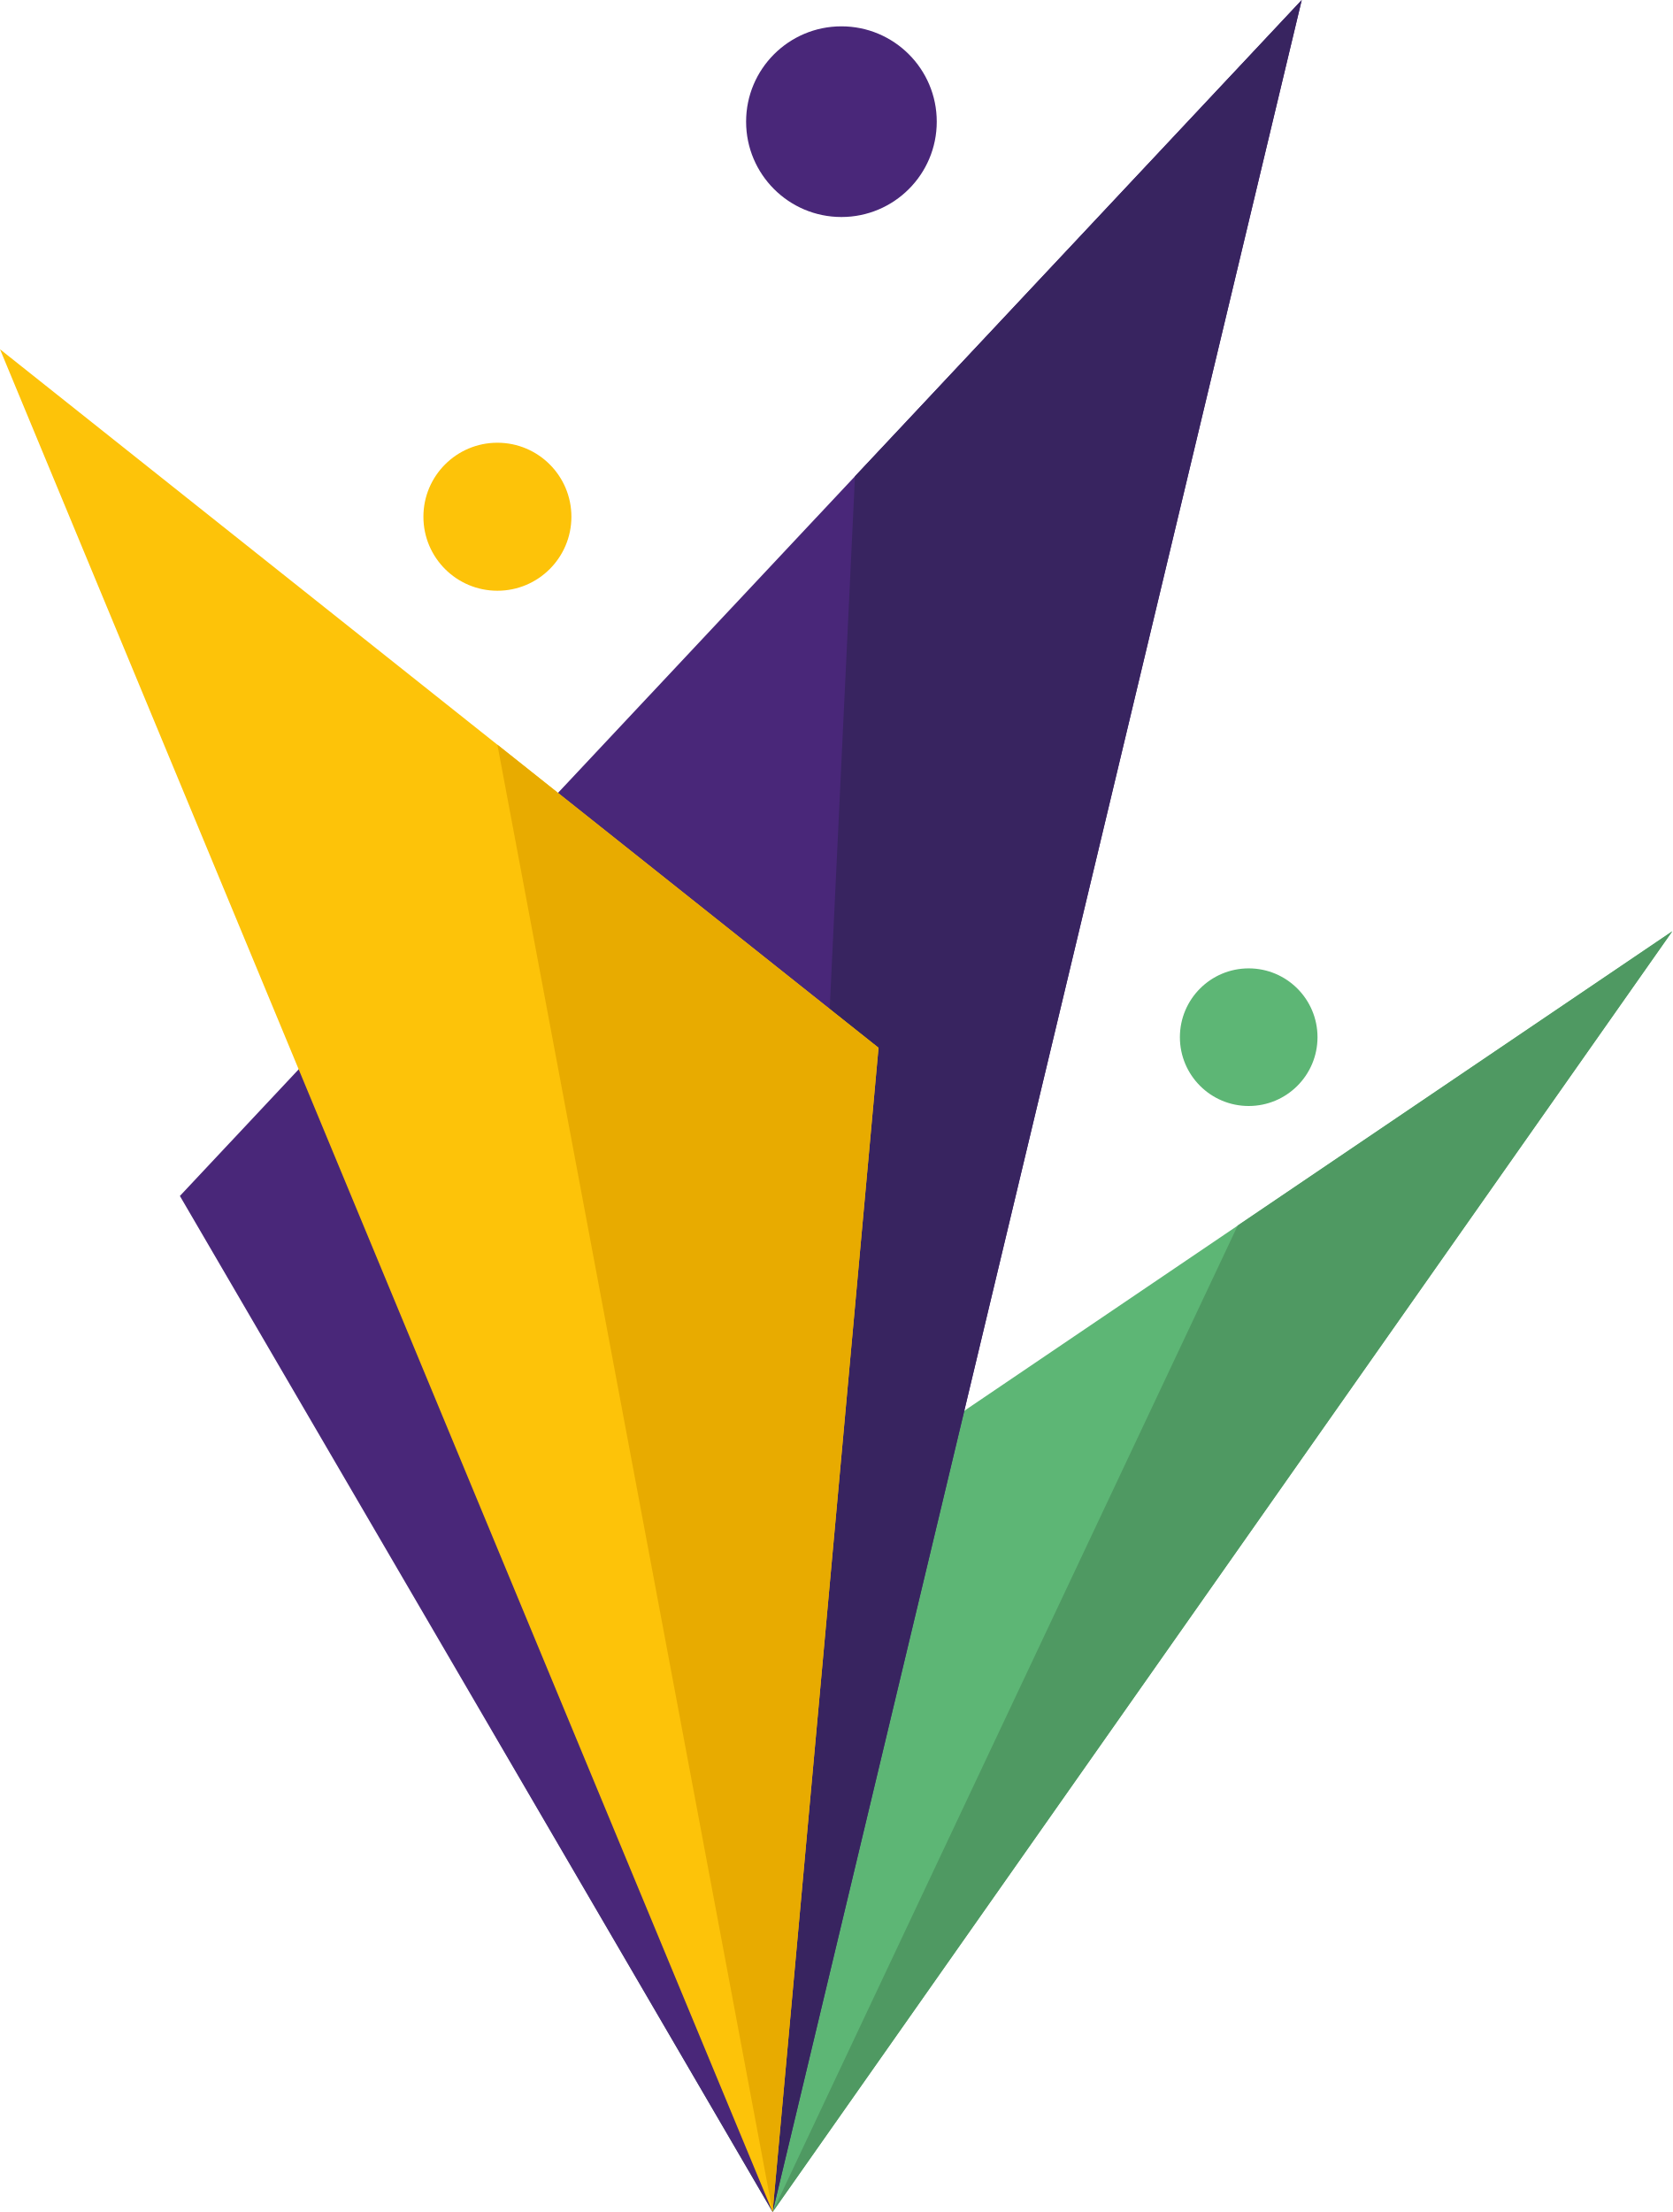
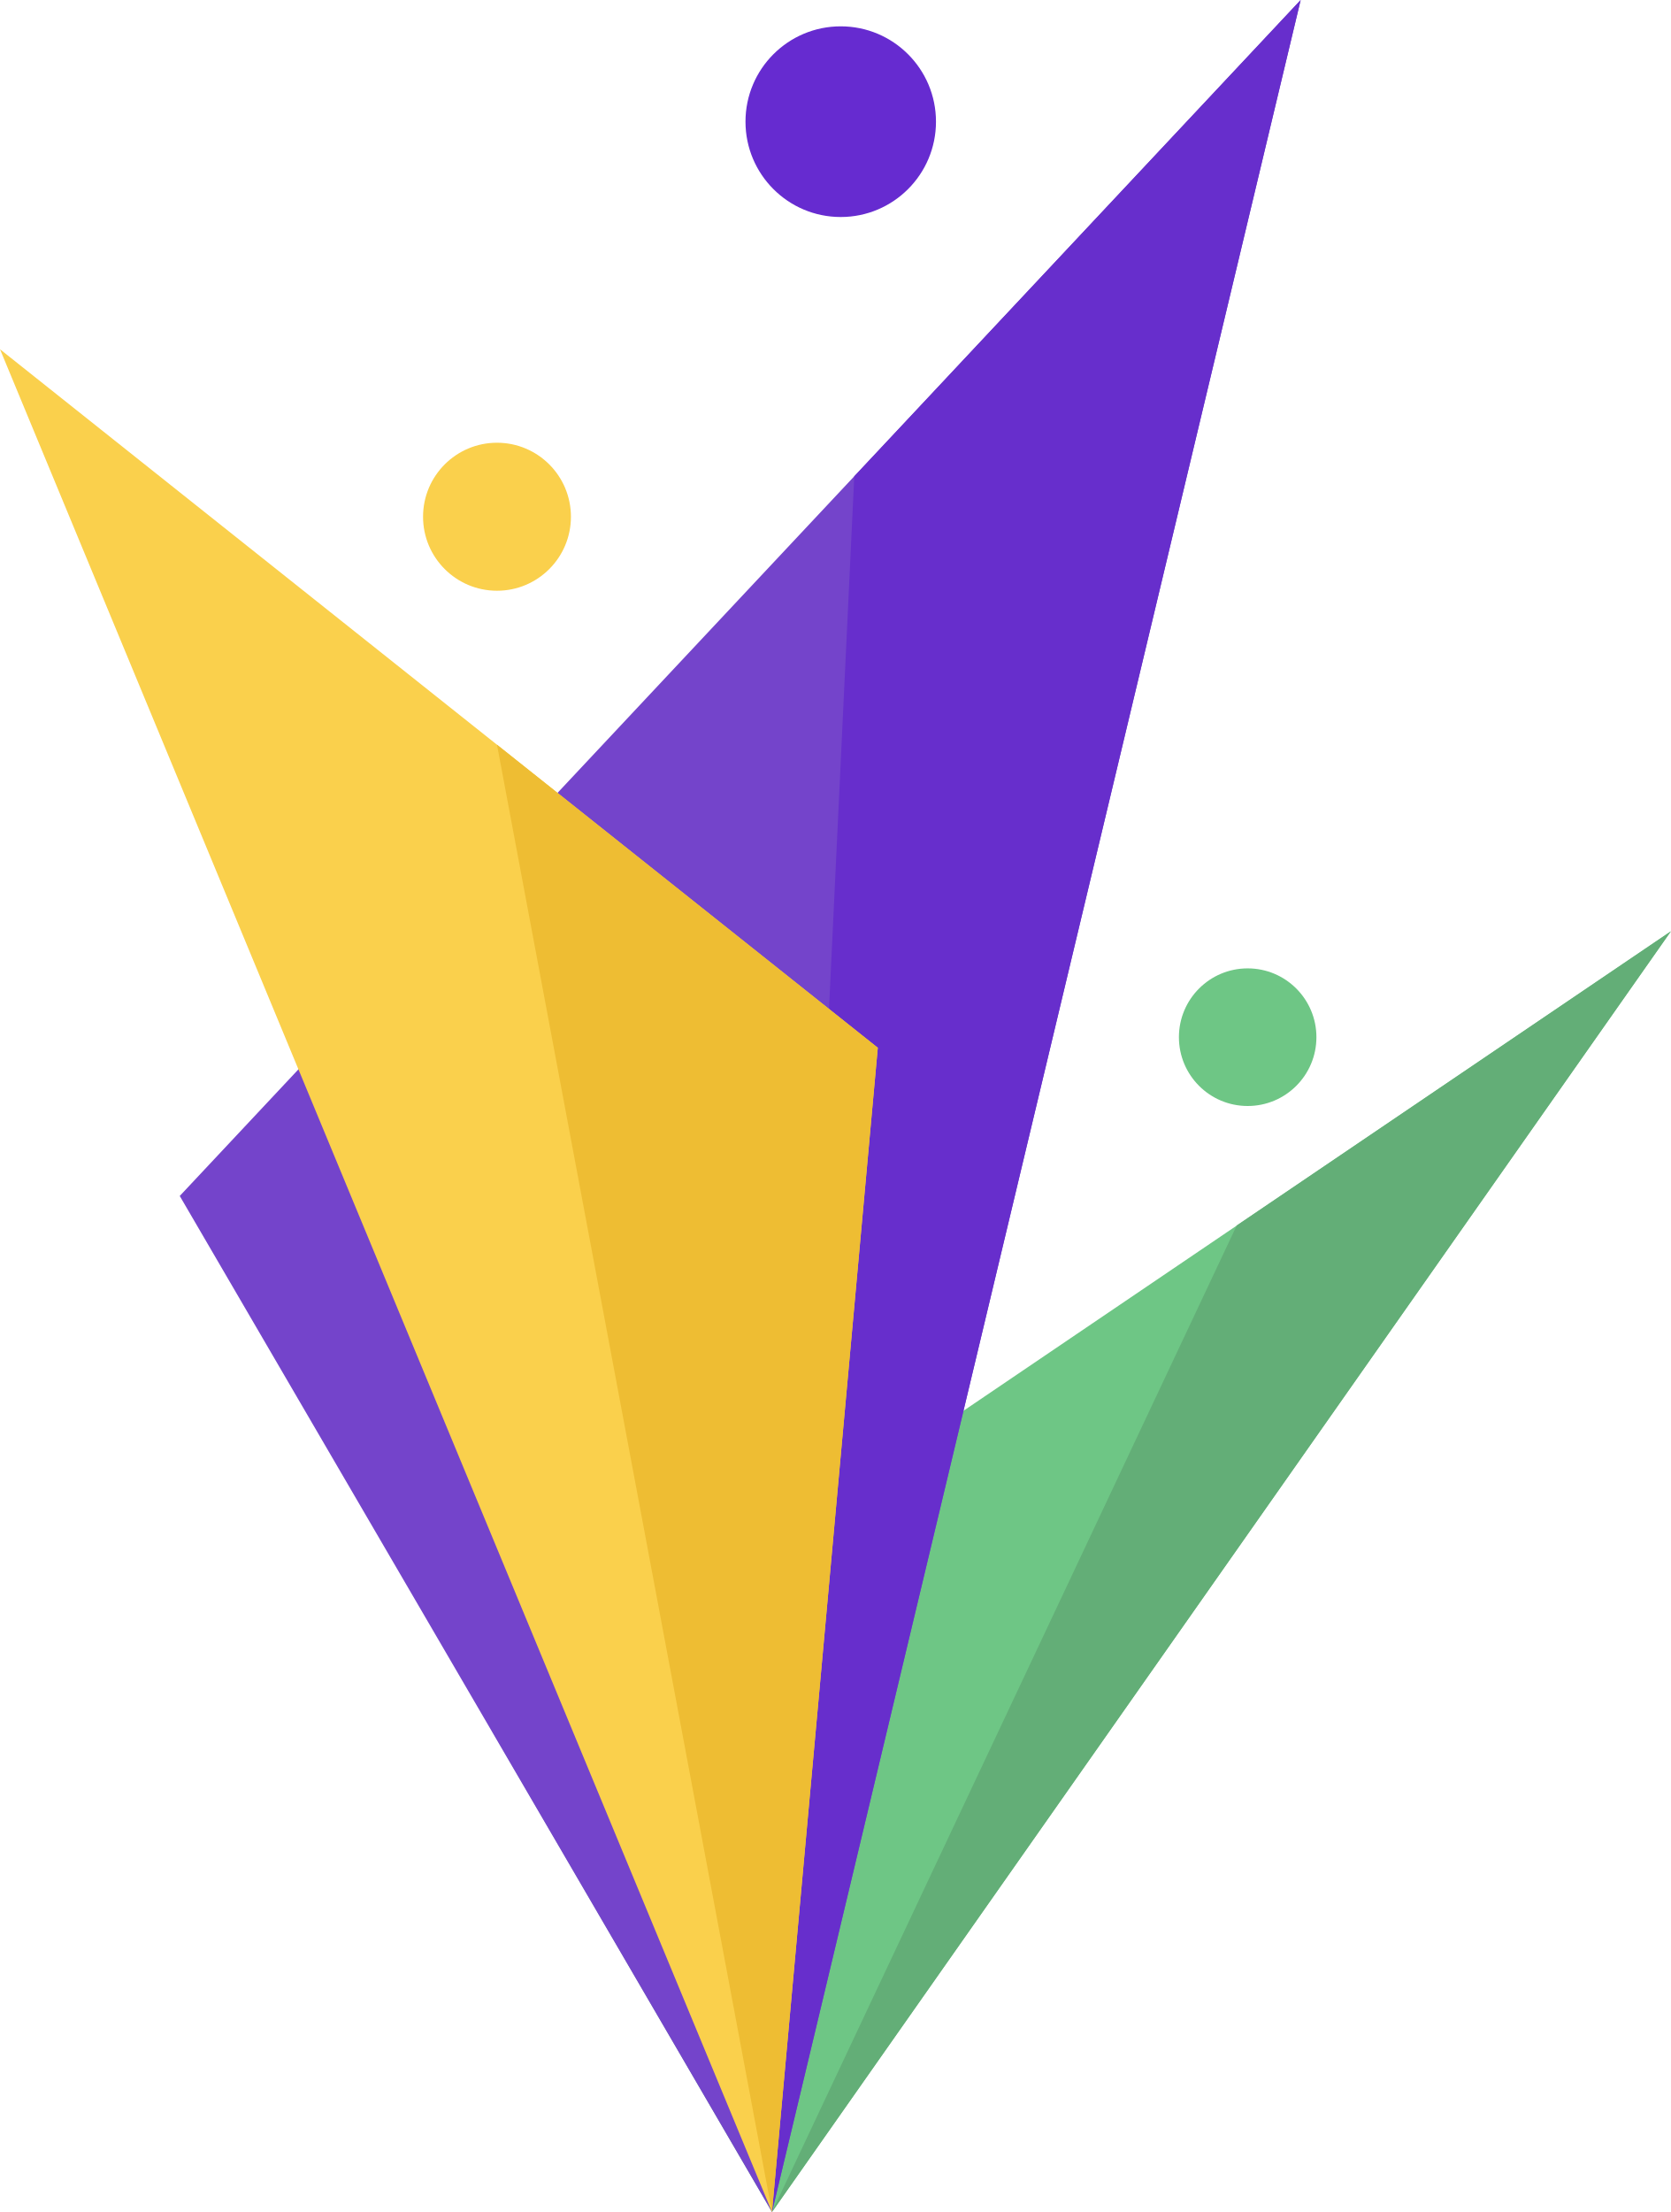
- <svg xmlns="http://www.w3.org/2000/svg" viewBox="0 0 90.17 119.26">
-   <defs>
-     <style>.cls-1{fill:#5db675;}.cls-2{fill:#492779;}.cls-3{fill:#382460;}.cls-4{fill:#fdc309;}.cls-5{fill:#e8ab00;}.cls-6{fill:#4f9962;}</style>
-   </defs>
-   <g id="Calque_2" data-name="Calque 2">
-     <g id="Calque_1-2" data-name="Calque 1">
-       <polygon class="cls-1" points="90.17 50.21 26.54 93.3 41.66 119.26 90.17 50.21" />
-       <polygon class="cls-2" points="70.19 0 41.66 119.26 9.7 64.48 70.19 0" />
-       <polygon class="cls-3" points="46.1 25.68 41.66 119.26 70.19 0 46.1 25.68" />
-       <polygon class="cls-4" points="0 18.83 47.37 56.49 41.66 119.26 0 18.83" />
-       <circle class="cls-1" cx="67.33" cy="55.92" r="3.71" />
-       <circle class="cls-2" cx="45.37" cy="6.56" r="5.14" />
-       <circle class="cls-4" cx="26.82" cy="27.86" r="3.99" />
-       <polygon class="cls-5" points="26.82 40.15 41.66 119.26 47.37 56.49 26.82 40.15" />
-       <polygon class="cls-6" points="66.74 66.07 41.66 119.26 90.17 50.21 66.74 66.07" />
-     </g>
-   </g>
+ <svg xmlns="http://www.w3.org/2000/svg" width="170" height="225" viewBox="0 0 170 225" fill="none">
+   <path d="M170 94.728L50.037 176.023L78.543 225L170 94.728Z" fill="#6EC685" />
+   <path d="M132.331 0L78.543 225L18.288 121.65L132.331 0Z" fill="#7444CB" />
+   <path d="M86.914 48.449L78.543 225L132.331 0L86.914 48.449Z" fill="#672ECC" />
+   <path d="M0 35.525L89.308 106.576L78.543 225L0 35.525Z" fill="#FAD04C" />
+   <path d="M126.939 112.5C130.802 112.5 133.934 109.366 133.934 105.501C133.934 101.635 130.802 98.501 126.939 98.501C123.076 98.501 119.945 101.635 119.945 105.501C119.945 109.366 123.076 112.5 126.939 112.5Z" fill="#6EC685" />
+   <path d="M85.537 22.074C90.889 22.074 95.228 17.732 95.228 12.376C95.228 7.021 90.889 2.679 85.537 2.679C80.185 2.679 75.847 7.021 75.847 12.376C75.847 17.732 80.185 22.074 85.537 22.074Z" fill="#662BD0" />
+   <path d="M50.564 60.089C54.719 60.089 58.087 56.719 58.087 52.562C58.087 48.404 54.719 45.034 50.564 45.034C46.41 45.034 43.042 48.404 43.042 52.562C43.042 56.719 46.41 60.089 50.564 60.089Z" fill="#FAD04C" />
+   <path d="M50.565 75.748L78.543 225L89.308 106.576L50.565 75.748Z" fill="#EEBD33" />
+   <path d="M125.827 124.65L78.543 225L170 94.728L125.827 124.65Z" fill="#63AE77" />
</svg>
